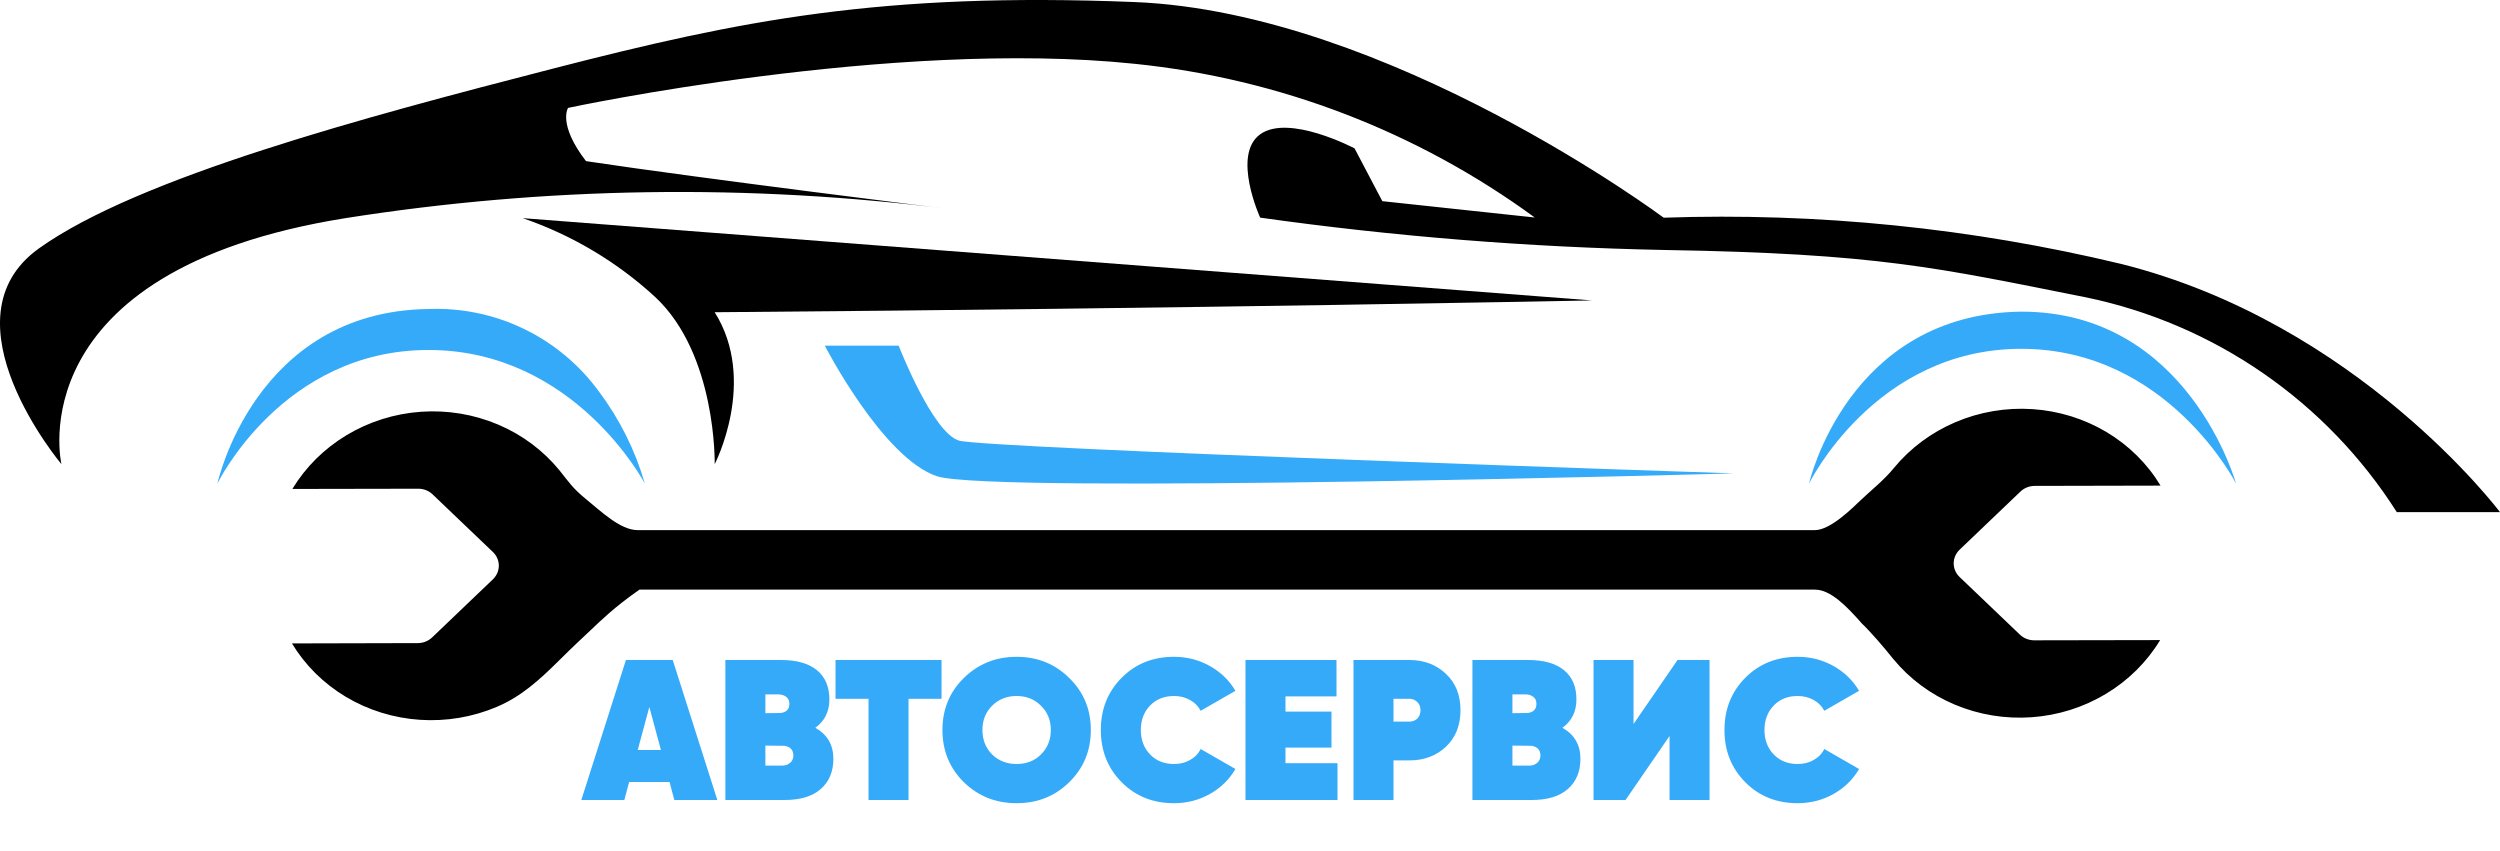
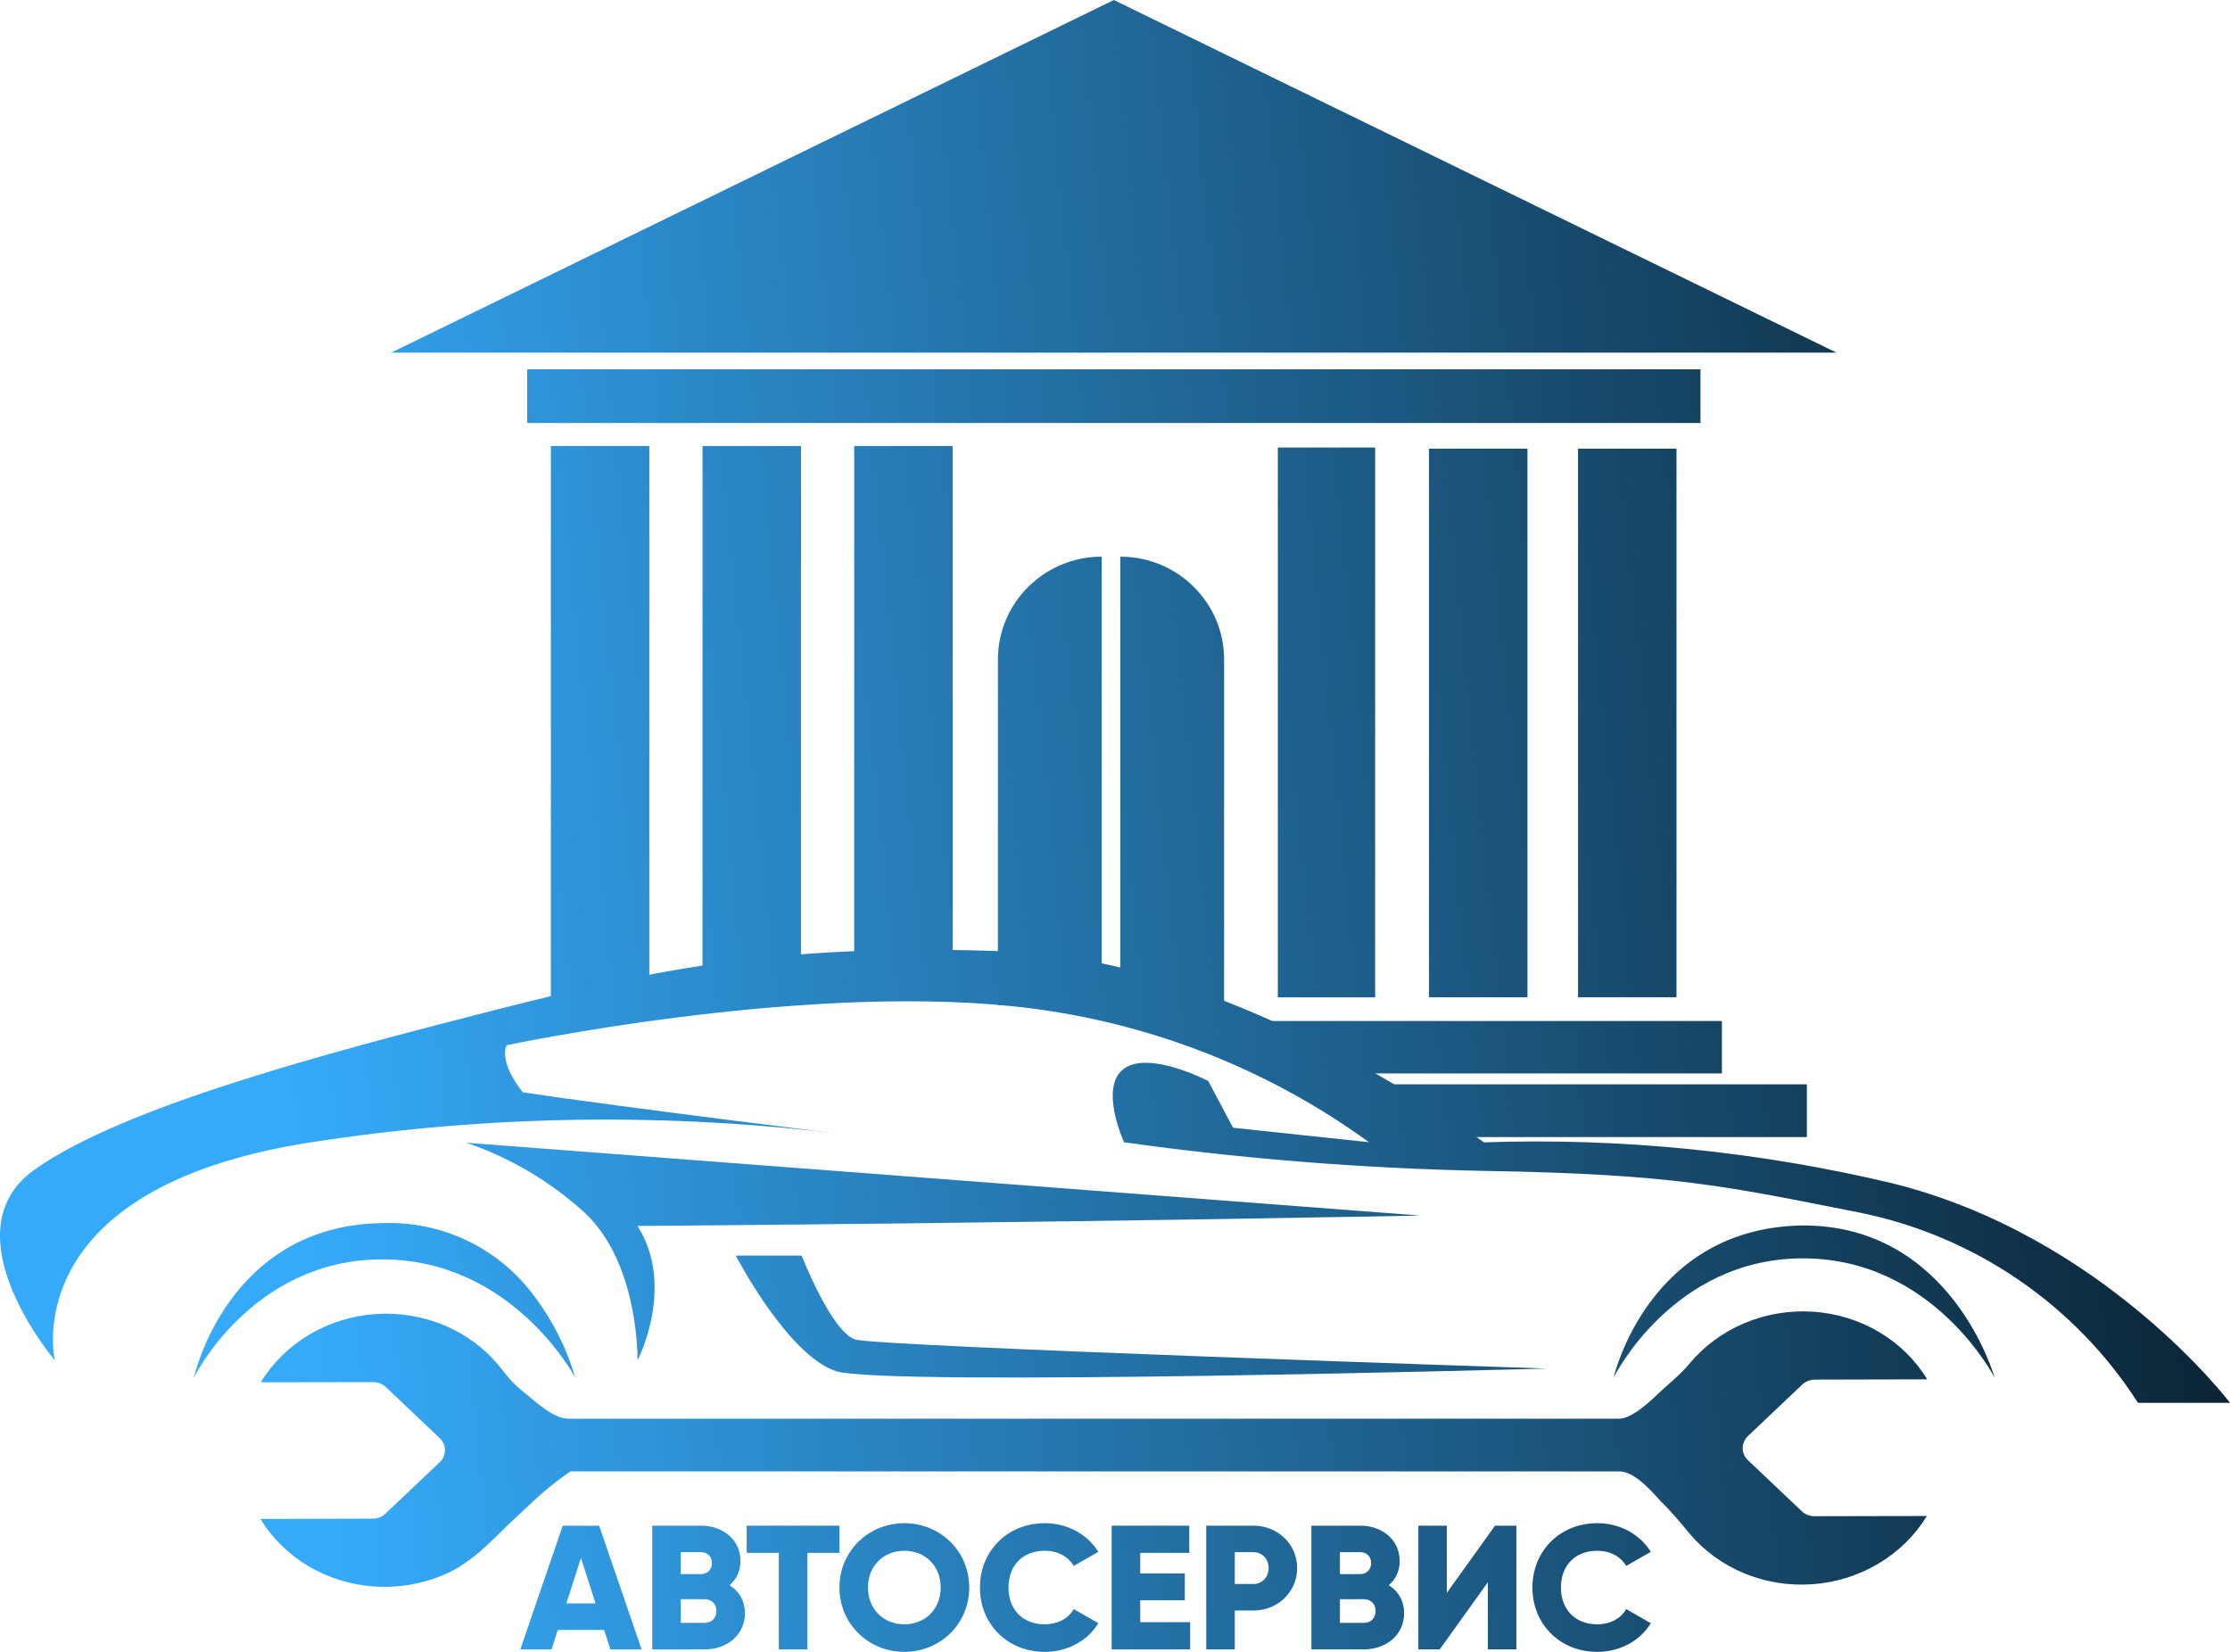
- <svg xmlns="http://www.w3.org/2000/svg" width="150" height="51" viewBox="0 0 150 51" fill="none">
-   <path d="M113.628 28.086C114.609 26.893 115.88 25.946 117.33 25.329C118.779 24.712 120.364 24.443 121.944 24.547C123.523 24.651 125.051 25.123 126.391 25.924C127.732 26.724 128.845 27.828 129.633 29.137L122.074 29.154C121.753 29.157 121.446 29.282 121.22 29.5L117.578 32.98C117.351 33.198 117.222 33.493 117.221 33.8C117.221 34.107 117.348 34.402 117.574 34.618L121.198 38.082C121.424 38.298 121.732 38.419 122.054 38.419L129.609 38.405C128.814 39.719 127.695 40.829 126.349 41.636C125.004 42.444 123.473 42.924 121.892 43.035C120.31 43.146 118.726 42.885 117.279 42.274C115.831 41.663 114.565 40.721 113.59 39.531C113.03 38.832 112.253 37.925 111.697 37.394C110.806 36.374 109.821 35.373 108.898 35.378L38.368 35.378C36.859 36.426 35.997 37.283 35.488 37.764C34.972 38.251 34.5 38.68 33.513 39.658C32.333 40.828 31.261 41.795 29.812 42.41C28.363 43.026 26.78 43.293 25.202 43.189C23.623 43.085 22.098 42.613 20.758 41.814C19.419 41.015 18.306 39.913 17.518 38.605L25.077 38.586C25.397 38.584 25.704 38.46 25.931 38.242L29.573 34.761C29.8 34.543 29.929 34.248 29.93 33.941C29.93 33.634 29.804 33.34 29.577 33.123L25.953 29.66C25.727 29.443 25.419 29.322 25.097 29.323L17.542 29.337C18.337 28.022 19.456 26.912 20.802 26.105C22.147 25.298 23.678 24.817 25.259 24.706C26.841 24.595 28.425 24.857 29.872 25.468C31.32 26.079 32.586 27.021 33.561 28.211C34.121 28.91 34.349 29.291 35.209 29.989C36.068 30.686 37.223 31.804 38.251 31.807L108.898 31.807C109.819 31.805 111.119 30.511 111.67 29.983C112.222 29.456 113.065 28.785 113.628 28.086Z" fill="black" />
-   <path d="M49.488 20.741H53.921C53.921 20.741 55.94 25.954 57.538 26.435C59.137 26.917 104.034 28.403 104.034 28.403C104.034 28.403 59.49 29.653 56.228 28.577C52.966 27.501 49.488 20.741 49.488 20.741Z" fill="#35AAF9" />
-   <path d="M13.044 29.014C13.044 29.014 16.93 20.999 25.711 20.999C34.491 20.999 38.69 29.014 38.69 29.014C38.114 27.02 37.179 25.147 35.932 23.488C34.766 21.887 33.223 20.599 31.44 19.736C29.657 18.873 27.69 18.463 25.711 18.541C15.277 18.673 13.044 29.014 13.044 29.014Z" fill="#35AAF9" />
-   <path d="M108.542 29.014C108.542 29.014 112.493 20.929 121.273 20.929C130.052 20.929 134.162 29.014 134.162 29.014C134.162 29.014 131.302 18.682 121.273 18.699C110.839 18.832 108.542 29.014 108.542 29.014Z" fill="#35AAF9" />
-   <path d="M31.361 13.089L95.518 18.026C95.518 18.026 71.798 18.509 42.882 18.734C45.471 22.851 42.882 27.85 42.882 27.85C42.882 27.85 43.012 21.265 39.303 17.813C37.01 15.707 34.306 14.098 31.361 13.089Z" fill="black" />
-   <path d="M3.686 27.849C3.686 27.849 0.976 16.265 20.69 13.095C32.722 11.193 44.963 11.011 57.046 12.555C57.046 12.555 42.059 10.71 35.161 9.668C33.452 7.455 34.083 6.474 34.083 6.474C34.083 6.474 53.508 2.31 68.075 3.828C76.755 4.714 85.042 7.897 92.084 13.05L82.94 12.07L81.273 8.902C81.273 8.902 77.325 6.818 75.61 8.059C73.894 9.3 75.61 13.058 75.61 13.058C83.634 14.188 91.719 14.835 99.82 14.998C112.727 15.212 116.206 16.061 125.155 17.84C128.969 18.631 132.585 20.179 135.789 22.393C138.994 24.607 141.721 27.441 143.809 30.729H150C150 30.729 141.477 19.375 127.244 15.83C118.27 13.675 109.045 12.744 99.821 13.062C99.821 13.062 83.288 0.734 68.074 0.123C52.861 -0.487 44.408 1.224 33.173 4.118C21.937 7.011 8.305 10.642 2.342 14.9C-3.622 19.158 3.686 27.849 3.686 27.849Z" fill="black" />
-   <path d="M40.46 48L40.172 46.92H37.748L37.46 48H34.88L37.556 39.6H40.364L43.04 48H40.46ZM38.264 45H39.656L38.96 42.42L38.264 45ZM48.922 43.668C49.642 44.076 50.002 44.696 50.002 45.528C50.002 46.296 49.75 46.9 49.246 47.34C48.75 47.78 48.026 48 47.074 48H43.522V39.6H46.858C47.802 39.6 48.522 39.804 49.018 40.212C49.514 40.62 49.762 41.204 49.762 41.964C49.762 42.692 49.482 43.26 48.922 43.668ZM46.714 41.664H45.922V42.792L46.846 42.78C47.19 42.732 47.362 42.548 47.362 42.228C47.362 42.044 47.298 41.904 47.17 41.808C47.042 41.712 46.89 41.664 46.714 41.664ZM46.93 45.936C47.122 45.936 47.282 45.88 47.41 45.768C47.538 45.656 47.602 45.512 47.602 45.336C47.602 45 47.422 44.804 47.062 44.748L45.922 44.736V45.936H46.93ZM56.492 39.6V41.928H54.512V48H52.112V41.928H50.132V39.6H56.492ZM64.154 46.932C63.298 47.772 62.246 48.192 60.998 48.192C59.75 48.192 58.694 47.772 57.83 46.932C56.974 46.084 56.546 45.04 56.546 43.8C56.546 42.56 56.974 41.52 57.83 40.68C58.694 39.832 59.75 39.408 60.998 39.408C62.246 39.408 63.298 39.832 64.154 40.68C65.018 41.52 65.45 42.56 65.45 43.8C65.45 45.04 65.018 46.084 64.154 46.932ZM59.522 45.264C59.914 45.648 60.406 45.84 60.998 45.84C61.59 45.84 62.078 45.648 62.462 45.264C62.854 44.872 63.05 44.384 63.05 43.8C63.05 43.216 62.854 42.732 62.462 42.348C62.078 41.956 61.59 41.76 60.998 41.76C60.406 41.76 59.914 41.956 59.522 42.348C59.138 42.732 58.946 43.216 58.946 43.8C58.946 44.384 59.138 44.872 59.522 45.264ZM70.442 48.192C69.178 48.192 68.13 47.772 67.298 46.932C66.466 46.092 66.05 45.048 66.05 43.8C66.05 42.552 66.466 41.508 67.298 40.668C68.13 39.828 69.178 39.408 70.442 39.408C71.218 39.408 71.934 39.592 72.59 39.96C73.246 40.328 73.758 40.824 74.126 41.448L72.038 42.648C71.902 42.376 71.69 42.16 71.402 42C71.114 41.84 70.794 41.76 70.442 41.76C69.85 41.76 69.37 41.952 69.002 42.336C68.634 42.72 68.45 43.208 68.45 43.8C68.45 44.392 68.634 44.88 69.002 45.264C69.37 45.648 69.85 45.84 70.442 45.84C70.802 45.84 71.122 45.76 71.402 45.6C71.69 45.44 71.902 45.22 72.038 44.94L74.126 46.14C73.758 46.772 73.246 47.272 72.59 47.64C71.934 48.008 71.218 48.192 70.442 48.192ZM77.129 45.792H80.249V48H74.729V39.6H80.189V41.784H77.129V42.696H79.889V44.856H77.129V45.792ZM84.569 39.6C85.441 39.6 86.169 39.876 86.753 40.428C87.337 40.972 87.629 41.7 87.629 42.612C87.629 43.524 87.337 44.256 86.753 44.808C86.169 45.352 85.441 45.624 84.569 45.624H83.609V48H81.209V39.6H84.569ZM84.569 43.296C84.753 43.296 84.909 43.236 85.037 43.116C85.165 42.988 85.229 42.82 85.229 42.612C85.229 42.404 85.165 42.24 85.037 42.12C84.909 41.992 84.753 41.928 84.569 41.928H83.609V43.296H84.569ZM93.746 43.668C94.466 44.076 94.826 44.696 94.826 45.528C94.826 46.296 94.574 46.9 94.07 47.34C93.574 47.78 92.85 48 91.898 48H88.346V39.6H91.682C92.626 39.6 93.346 39.804 93.842 40.212C94.338 40.62 94.586 41.204 94.586 41.964C94.586 42.692 94.306 43.26 93.746 43.668ZM91.538 41.664H90.746V42.792L91.67 42.78C92.014 42.732 92.186 42.548 92.186 42.228C92.186 42.044 92.122 41.904 91.994 41.808C91.866 41.712 91.714 41.664 91.538 41.664ZM91.754 45.936C91.946 45.936 92.106 45.88 92.234 45.768C92.362 45.656 92.426 45.512 92.426 45.336C92.426 45 92.246 44.804 91.886 44.748L90.746 44.736V45.936H91.754ZM100.172 48V44.16L97.532 48H95.612V39.6H98.012V43.44L100.652 39.6H102.572V48H100.172ZM107.86 48.192C106.596 48.192 105.548 47.772 104.716 46.932C103.884 46.092 103.468 45.048 103.468 43.8C103.468 42.552 103.884 41.508 104.716 40.668C105.548 39.828 106.596 39.408 107.86 39.408C108.636 39.408 109.352 39.592 110.008 39.96C110.664 40.328 111.176 40.824 111.544 41.448L109.456 42.648C109.32 42.376 109.108 42.16 108.82 42C108.532 41.84 108.212 41.76 107.86 41.76C107.268 41.76 106.788 41.952 106.42 42.336C106.052 42.72 105.868 43.208 105.868 43.8C105.868 44.392 106.052 44.88 106.42 45.264C106.788 45.648 107.268 45.84 107.86 45.84C108.22 45.84 108.54 45.76 108.82 45.6C109.108 45.44 109.32 45.22 109.456 44.94L111.544 46.14C111.176 46.772 110.664 47.272 110.008 47.64C109.352 48.008 108.636 48.192 107.86 48.192Z" fill="#35AAF9" />
+ <svg xmlns="http://www.w3.org/2000/svg" width="108" height="80" viewBox="0 0 108 80" fill="none">
+   <path d="M59.413 49.447H83.392V51.987H61.99L59.413 49.447Z" fill="url(#paint0_linear)" />
+   <path d="M62.506 52.514H87.508V55.069H67.043L62.506 52.514Z" fill="url(#paint1_linear)" />
+   <path d="M25.532 17.886H82.355V20.486H25.532V17.886Z" fill="url(#paint2_linear)" />
+   <path d="M46.138 48.17H41.37V21.602H46.138V48.17Z" fill="url(#paint3_linear)" />
+   <path d="M38.792 48.425H34.024V21.602H38.792V48.425Z" fill="url(#paint4_linear)" />
+   <path d="M31.446 49.32H26.678V21.602H31.446V49.32Z" fill="url(#paint5_linear)" />
+   <path d="M61.886 21.674H66.599V48.301H61.886V21.674Z" fill="url(#paint6_linear)" />
+   <path d="M69.208 21.73H73.976V48.297H69.208V21.73Z" fill="url(#paint7_linear)" />
+   <path d="M76.425 21.73H81.193V48.297H76.425V21.73Z" fill="url(#paint8_linear)" />
+   <path d="M54.258 26.959C57.034 26.959 59.284 29.19 59.284 31.942V49.575H54.258V26.959Z" fill="url(#paint9_linear)" />
+   <path d="M53.356 26.959C50.58 26.959 48.329 29.19 48.329 31.942V48.681H53.356V26.959Z" fill="url(#paint10_linear)" />
+   <path d="M53.944 7.03057e-05L88.941 17.078H18.946L53.944 7.03057e-05Z" fill="url(#paint11_linear)" />
+   <path d="M81.812 66.052C82.518 65.2 83.433 64.524 84.477 64.083C85.521 63.642 86.662 63.451 87.799 63.525C88.937 63.599 90.036 63.936 91.002 64.508C91.967 65.079 92.768 65.867 93.335 66.802L87.893 66.815C87.662 66.817 87.441 66.905 87.278 67.061L84.656 69.546C84.493 69.702 84.4 69.912 84.399 70.132C84.399 70.351 84.49 70.561 84.653 70.716L87.262 73.189C87.426 73.344 87.647 73.43 87.879 73.43L93.319 73.42C92.746 74.358 91.941 75.151 90.972 75.727C90.003 76.304 88.901 76.647 87.762 76.726C86.623 76.805 85.483 76.619 84.441 76.182C83.399 75.746 82.487 75.073 81.785 74.223C81.381 73.725 80.822 73.077 80.422 72.698C79.78 71.969 79.071 71.255 78.406 71.259H27.625C26.538 72.007 25.918 72.619 25.551 72.962C25.18 73.31 24.84 73.616 24.129 74.315C23.28 75.15 22.508 75.84 21.465 76.28C20.421 76.719 19.282 76.91 18.145 76.836C17.009 76.762 15.91 76.424 14.946 75.854C13.981 75.283 13.18 74.496 12.613 73.563L18.055 73.549C18.286 73.547 18.507 73.459 18.67 73.303L21.292 70.818C21.456 70.662 21.549 70.452 21.549 70.233C21.55 70.013 21.459 69.803 21.295 69.648L18.686 67.175C18.523 67.021 18.302 66.934 18.07 66.935L12.63 66.945C13.202 66.006 14.008 65.214 14.977 64.637C15.946 64.061 17.048 63.718 18.187 63.639C19.326 63.559 20.466 63.746 21.508 64.182C22.55 64.618 23.462 65.291 24.164 66.141C24.567 66.64 24.732 66.912 25.35 67.41C25.969 67.909 26.801 68.706 27.541 68.709H78.406C79.07 68.707 80.005 67.783 80.403 67.406C80.8 67.03 81.406 66.551 81.812 66.052Z" fill="url(#paint12_linear)" />
+   <path d="M35.632 60.807H38.823C38.823 60.807 40.277 64.53 41.428 64.873C42.579 65.217 74.904 66.278 74.904 66.278C74.904 66.278 42.833 67.171 40.484 66.403C38.136 65.634 35.632 60.807 35.632 60.807Z" fill="url(#paint13_linear)" />
+   <path d="M9.392 66.714C9.392 66.714 12.19 60.992 18.512 60.992C24.834 60.992 27.857 66.714 27.857 66.714C27.442 65.29 26.769 63.953 25.871 62.769C25.031 61.626 23.921 60.706 22.637 60.09C21.353 59.474 19.937 59.18 18.512 59.236C10.999 59.331 9.392 66.714 9.392 66.714Z" fill="url(#paint14_linear)" />
+   <path d="M78.15 66.714C78.15 66.714 80.995 60.942 87.316 60.942C93.638 60.942 96.597 66.714 96.597 66.714C96.597 66.714 94.537 59.337 87.316 59.349C79.804 59.444 78.15 66.714 78.15 66.714Z" fill="url(#paint15_linear)" />
+   <path d="M22.58 55.343L68.773 58.869C68.773 58.869 51.694 59.213 30.875 59.374C32.739 62.314 30.875 65.883 30.875 65.883C30.875 65.883 30.968 61.181 28.298 58.716C26.647 57.213 24.701 56.064 22.58 55.343Z" fill="url(#paint16_linear)" />
+   <path d="M2.654 65.882C2.654 65.882 0.703 57.611 14.897 55.348C23.56 53.99 32.373 53.86 41.073 54.962C41.073 54.962 30.282 53.644 25.316 52.901C24.085 51.321 24.54 50.62 24.54 50.62C24.54 50.62 38.526 47.647 49.014 48.73C55.264 49.364 61.23 51.636 66.3 55.316L59.717 54.616L58.517 52.354C58.517 52.354 55.674 50.866 54.439 51.752C53.204 52.638 54.439 55.321 54.439 55.321C60.217 56.128 66.037 56.59 71.871 56.706C81.164 56.86 83.668 57.466 90.112 58.736C92.858 59.3 95.461 60.406 97.768 61.987C100.075 63.567 102.039 65.591 103.543 67.939H108C108 67.939 101.864 59.832 91.616 57.3C85.154 55.762 78.513 55.097 71.871 55.324C71.871 55.324 59.967 46.522 49.013 46.086C38.06 45.65 31.974 46.872 23.884 48.938C15.794 51.004 5.98 53.596 1.686 56.636C-2.608 59.677 2.654 65.882 2.654 65.882Z" fill="url(#paint17_linear)" />
+   <path d="M29.561 79.88H31.072L29.017 73.888H27.255L25.2 79.88H26.711L27.013 78.938H29.258L29.561 79.88ZM27.428 77.654L28.136 75.454L28.844 77.654H27.428Z" fill="url(#paint18_linear)" />
+   <path d="M35.335 76.773C35.663 76.49 35.861 76.096 35.861 75.6C35.861 74.564 35.007 73.888 33.953 73.888H31.587V79.88H34.126C35.205 79.88 36.077 79.187 36.077 78.125C36.077 77.517 35.784 77.055 35.335 76.773ZM33.953 75.172C34.273 75.172 34.48 75.394 34.48 75.702C34.48 76.011 34.264 76.233 33.953 76.233H32.969V75.172H33.953ZM34.126 78.596H32.969V77.449H34.126C34.471 77.449 34.696 77.689 34.696 78.022C34.696 78.356 34.471 78.596 34.126 78.596Z" fill="url(#paint19_linear)" />
+   <path d="M40.654 73.888H36.164V75.206H37.718V79.88H39.1V75.206H40.654V73.888Z" fill="url(#paint20_linear)" />
+   <path d="M43.797 80C45.533 80 46.941 78.647 46.941 76.884C46.941 75.12 45.533 73.768 43.797 73.768C42.062 73.768 40.654 75.12 40.654 76.884C40.654 78.647 42.062 80 43.797 80ZM43.797 78.665C42.813 78.665 42.036 77.954 42.036 76.884C42.036 75.814 42.813 75.103 43.797 75.103C44.782 75.103 45.559 75.814 45.559 76.884C45.559 77.954 44.782 78.665 43.797 78.665Z" fill="url(#paint21_linear)" />
+   <path d="M50.602 80C51.708 80 52.675 79.461 53.193 78.613L52.001 77.928C51.742 78.391 51.215 78.665 50.602 78.665C49.532 78.665 48.841 77.954 48.841 76.884C48.841 75.814 49.532 75.103 50.602 75.103C51.215 75.103 51.734 75.377 52.001 75.839L53.193 75.155C52.666 74.307 51.699 73.768 50.602 73.768C48.781 73.768 47.459 75.12 47.459 76.884C47.459 78.647 48.781 80 50.602 80Z" fill="url(#paint22_linear)" />
+   <path d="M55.222 78.562V77.5H57.381V76.199H55.222V75.206H57.596V73.888H53.84V79.88H57.64V78.562H55.222Z" fill="url(#paint23_linear)" />
+   <path d="M60.707 73.888H58.419V79.88H59.801V77.997H60.707C61.899 77.997 62.823 77.081 62.823 75.942C62.823 74.804 61.899 73.888 60.707 73.888ZM60.707 76.713H59.801V75.172H60.707C61.13 75.172 61.441 75.506 61.441 75.942C61.441 76.379 61.13 76.713 60.707 76.713Z" fill="url(#paint24_linear)" />
+   <path d="M67.26 76.773C67.588 76.49 67.787 76.096 67.787 75.6C67.787 74.564 66.932 73.888 65.878 73.888H63.512V79.88H66.051C67.13 79.88 68.002 79.187 68.002 78.125C68.002 77.517 67.709 77.055 67.26 76.773ZM65.878 75.172C66.198 75.172 66.405 75.394 66.405 75.702C66.405 76.011 66.189 76.233 65.878 76.233H64.894V75.172H65.878ZM66.051 78.596H64.894V77.449H66.051C66.396 77.449 66.621 77.689 66.621 78.022C66.621 78.356 66.396 78.596 66.051 78.596Z" fill="url(#paint25_linear)" />
+   <path d="M72.058 79.88H73.439V73.888H72.403L70.072 77.141V73.888H68.69V79.88H69.726L72.058 76.627V79.88Z" fill="url(#paint26_linear)" />
+   <path d="M77.359 80C78.464 80 79.431 79.461 79.949 78.613L78.757 77.928C78.498 78.391 77.972 78.665 77.359 78.665C76.288 78.665 75.597 77.954 75.597 76.884C75.597 75.814 76.288 75.103 77.359 75.103C77.972 75.103 78.49 75.377 78.757 75.839L79.949 75.155C79.422 74.307 78.455 73.768 77.359 73.768C75.537 73.768 74.216 75.12 74.216 76.884C74.216 78.647 75.537 80 77.359 80Z" fill="url(#paint27_linear)" />
+   <defs>
+     <linearGradient id="paint0_linear" x1="8.313" y1="-3.957" x2="124.483" y2="-15.764" gradientUnits="userSpaceOnUse">
+       <stop stop-color="#35AAF9" />
+       <stop offset="1" />
+     </linearGradient>
+     <linearGradient id="paint1_linear" x1="8.313" y1="-3.957" x2="124.483" y2="-15.764" gradientUnits="userSpaceOnUse">
+       <stop stop-color="#35AAF9" />
+       <stop offset="1" />
+     </linearGradient>
+     <linearGradient id="paint2_linear" x1="8.313" y1="-3.957" x2="124.483" y2="-15.764" gradientUnits="userSpaceOnUse">
+       <stop stop-color="#35AAF9" />
+       <stop offset="1" />
+     </linearGradient>
+     <linearGradient id="paint3_linear" x1="8.313" y1="-3.957" x2="124.483" y2="-15.764" gradientUnits="userSpaceOnUse">
+       <stop stop-color="#35AAF9" />
+       <stop offset="1" />
+     </linearGradient>
+     <linearGradient id="paint4_linear" x1="8.313" y1="-3.957" x2="124.483" y2="-15.764" gradientUnits="userSpaceOnUse">
+       <stop stop-color="#35AAF9" />
+       <stop offset="1" />
+     </linearGradient>
+     <linearGradient id="paint5_linear" x1="8.313" y1="-3.957" x2="124.483" y2="-15.764" gradientUnits="userSpaceOnUse">
+       <stop stop-color="#35AAF9" />
+       <stop offset="1" />
+     </linearGradient>
+     <linearGradient id="paint6_linear" x1="8.313" y1="-3.957" x2="124.483" y2="-15.764" gradientUnits="userSpaceOnUse">
+       <stop stop-color="#35AAF9" />
+       <stop offset="1" />
+     </linearGradient>
+     <linearGradient id="paint7_linear" x1="8.313" y1="-3.957" x2="124.483" y2="-15.764" gradientUnits="userSpaceOnUse">
+       <stop stop-color="#35AAF9" />
+       <stop offset="1" />
+     </linearGradient>
+     <linearGradient id="paint8_linear" x1="8.313" y1="-3.957" x2="124.483" y2="-15.764" gradientUnits="userSpaceOnUse">
+       <stop stop-color="#35AAF9" />
+       <stop offset="1" />
+     </linearGradient>
+     <linearGradient id="paint9_linear" x1="8.313" y1="-3.957" x2="124.483" y2="-15.764" gradientUnits="userSpaceOnUse">
+       <stop stop-color="#35AAF9" />
+       <stop offset="1" />
+     </linearGradient>
+     <linearGradient id="paint10_linear" x1="8.313" y1="-3.957" x2="124.483" y2="-15.764" gradientUnits="userSpaceOnUse">
+       <stop stop-color="#35AAF9" />
+       <stop offset="1" />
+     </linearGradient>
+     <linearGradient id="paint11_linear" x1="8.313" y1="-3.957" x2="124.483" y2="-15.764" gradientUnits="userSpaceOnUse">
+       <stop stop-color="#35AAF9" />
+       <stop offset="1" />
+     </linearGradient>
+     <linearGradient id="paint12_linear" x1="8.313" y1="-3.957" x2="124.483" y2="-15.764" gradientUnits="userSpaceOnUse">
+       <stop stop-color="#35AAF9" />
+       <stop offset="1" />
+     </linearGradient>
+     <linearGradient id="paint13_linear" x1="8.313" y1="-3.957" x2="124.483" y2="-15.764" gradientUnits="userSpaceOnUse">
+       <stop stop-color="#35AAF9" />
+       <stop offset="1" />
+     </linearGradient>
+     <linearGradient id="paint14_linear" x1="8.313" y1="-3.957" x2="124.483" y2="-15.764" gradientUnits="userSpaceOnUse">
+       <stop stop-color="#35AAF9" />
+       <stop offset="1" />
+     </linearGradient>
+     <linearGradient id="paint15_linear" x1="8.313" y1="-3.957" x2="124.483" y2="-15.764" gradientUnits="userSpaceOnUse">
+       <stop stop-color="#35AAF9" />
+       <stop offset="1" />
+     </linearGradient>
+     <linearGradient id="paint16_linear" x1="8.313" y1="-3.957" x2="124.483" y2="-15.764" gradientUnits="userSpaceOnUse">
+       <stop stop-color="#35AAF9" />
+       <stop offset="1" />
+     </linearGradient>
+     <linearGradient id="paint17_linear" x1="8.313" y1="-3.957" x2="124.483" y2="-15.764" gradientUnits="userSpaceOnUse">
+       <stop stop-color="#35AAF9" />
+       <stop offset="1" />
+     </linearGradient>
+     <linearGradient id="paint18_linear" x1="8.313" y1="-3.957" x2="124.483" y2="-15.764" gradientUnits="userSpaceOnUse">
+       <stop stop-color="#35AAF9" />
+       <stop offset="1" />
+     </linearGradient>
+     <linearGradient id="paint19_linear" x1="8.313" y1="-3.957" x2="124.483" y2="-15.764" gradientUnits="userSpaceOnUse">
+       <stop stop-color="#35AAF9" />
+       <stop offset="1" />
+     </linearGradient>
+     <linearGradient id="paint20_linear" x1="8.313" y1="-3.957" x2="124.483" y2="-15.764" gradientUnits="userSpaceOnUse">
+       <stop stop-color="#35AAF9" />
+       <stop offset="1" />
+     </linearGradient>
+     <linearGradient id="paint21_linear" x1="8.313" y1="-3.957" x2="124.483" y2="-15.764" gradientUnits="userSpaceOnUse">
+       <stop stop-color="#35AAF9" />
+       <stop offset="1" />
+     </linearGradient>
+     <linearGradient id="paint22_linear" x1="8.313" y1="-3.957" x2="124.483" y2="-15.764" gradientUnits="userSpaceOnUse">
+       <stop stop-color="#35AAF9" />
+       <stop offset="1" />
+     </linearGradient>
+     <linearGradient id="paint23_linear" x1="8.313" y1="-3.957" x2="124.483" y2="-15.764" gradientUnits="userSpaceOnUse">
+       <stop stop-color="#35AAF9" />
+       <stop offset="1" />
+     </linearGradient>
+     <linearGradient id="paint24_linear" x1="8.313" y1="-3.957" x2="124.483" y2="-15.764" gradientUnits="userSpaceOnUse">
+       <stop stop-color="#35AAF9" />
+       <stop offset="1" />
+     </linearGradient>
+     <linearGradient id="paint25_linear" x1="8.313" y1="-3.957" x2="124.483" y2="-15.764" gradientUnits="userSpaceOnUse">
+       <stop stop-color="#35AAF9" />
+       <stop offset="1" />
+     </linearGradient>
+     <linearGradient id="paint26_linear" x1="8.313" y1="-3.957" x2="124.483" y2="-15.764" gradientUnits="userSpaceOnUse">
+       <stop stop-color="#35AAF9" />
+       <stop offset="1" />
+     </linearGradient>
+     <linearGradient id="paint27_linear" x1="8.313" y1="-3.957" x2="124.483" y2="-15.764" gradientUnits="userSpaceOnUse">
+       <stop stop-color="#35AAF9" />
+       <stop offset="1" />
+     </linearGradient>
+   </defs>
</svg>
